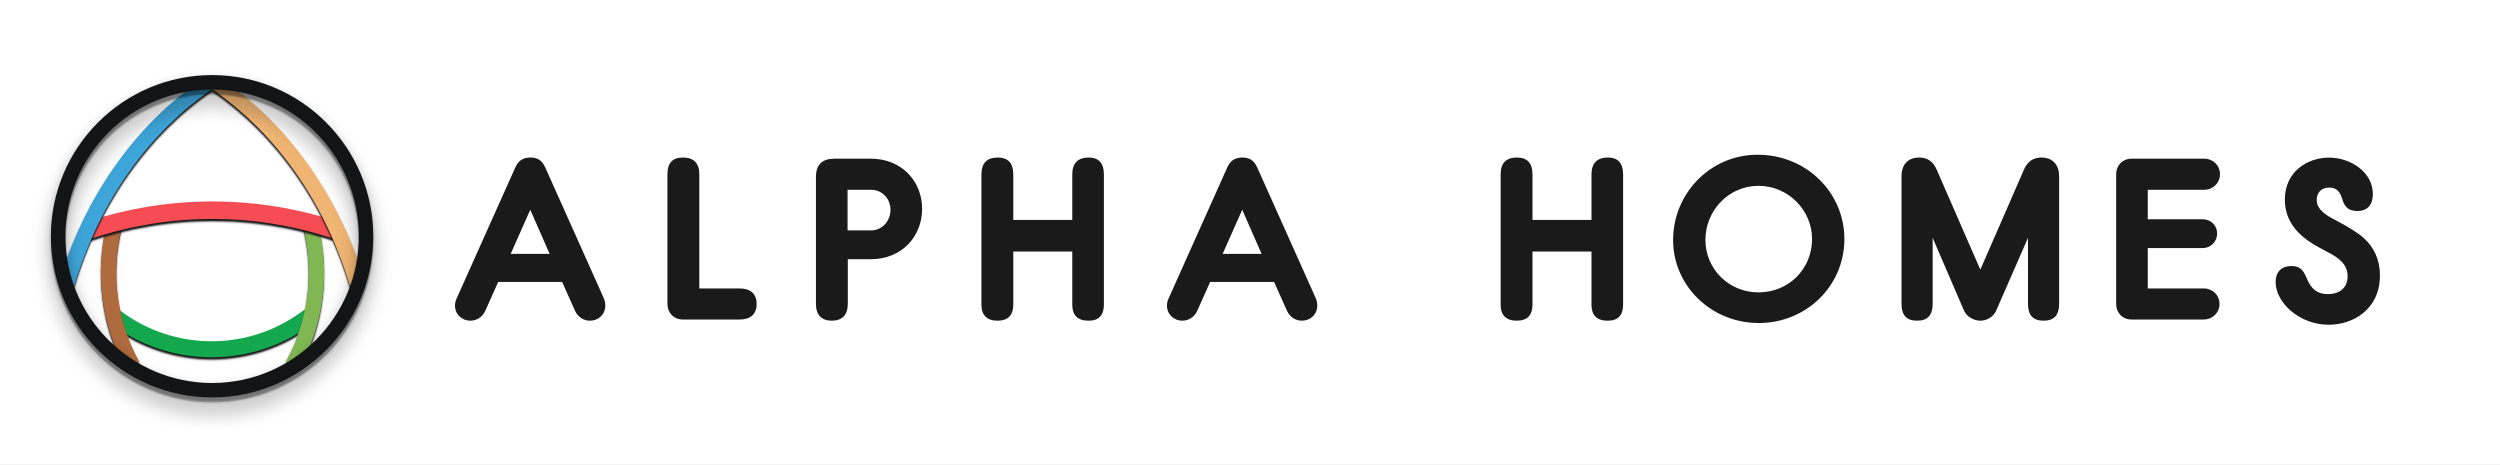
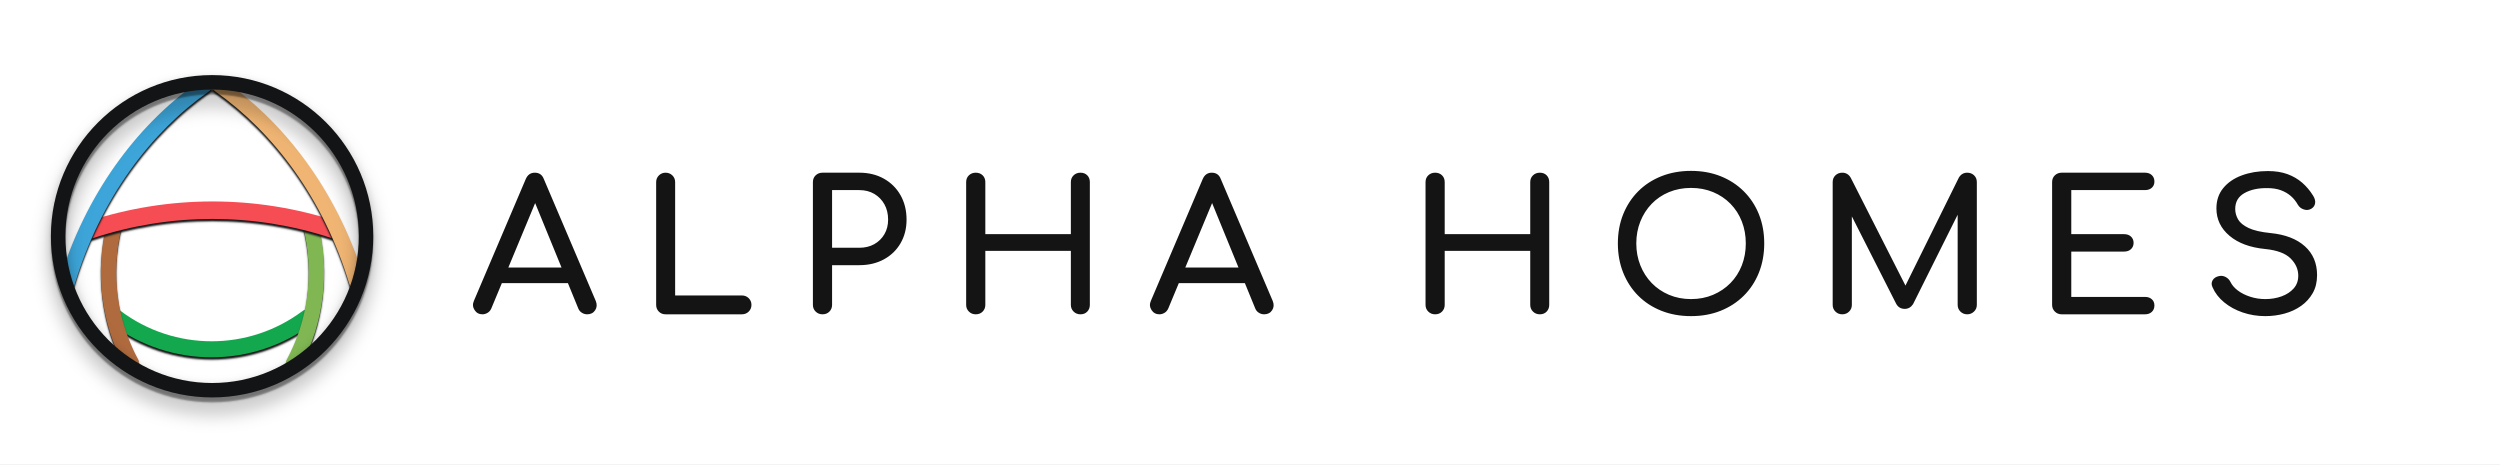
<svg xmlns="http://www.w3.org/2000/svg" xmlns:xlink="http://www.w3.org/1999/xlink" width="1034px" height="192px" viewBox="0 0 1034 192" version="1.1">
  <defs>
    <path d="M103.897,101.46 C79.23,119.954 45.32,119.954 20.653,101.46 C19.204,100.37 18.818,98.482 19.749,97.379 L20.6,96.355 C21.544,95.238 23.339,95.185 24.642,96.156 C46.943,112.881 77.621,112.881 99.921,96.156 C101.225,95.185 103.02,95.238 103.964,96.355 L104.815,97.379 C105.732,98.496 105.36,100.37 103.897,101.46" id="path-1" />
    <filter x="-2.3%" y="-5.0%" width="104.6%" height="120.1%" filterUnits="objectBoundingBox" id="filter-2">
      <feOffset dx="0" dy="1" in="SourceAlpha" result="shadowOffsetOuter1" />
      <feGaussianBlur stdDeviation="0.5" in="shadowOffsetOuter1" result="shadowBlurOuter1" />
      <feColorMatrix values="0 0 0 0 0.075   0 0 0 0 0.078   0 0 0 0 0.082  0 0 0 1 0" type="matrix" in="shadowBlurOuter1" />
    </filter>
    <path d="M95.084,119.782 L95.084,119.782 C93.502,119 92.678,117.529 93.249,116.509 C102.023,100.396 104.948,80.639 100.069,61.028 C99.763,59.769 100.84,58.271 102.515,57.702 L102.515,57.702 C104.19,57.132 105.878,57.794 106.091,58.775 C111.528,79.857 108.603,101.23 99.245,118.814 C98.5,120.312 96.679,120.55 95.084,119.782" id="path-3" />
    <filter x="-12.7%" y="-1.6%" width="125.4%" height="106.4%" filterUnits="objectBoundingBox" id="filter-4">
      <feOffset dx="0" dy="1" in="SourceAlpha" result="shadowOffsetOuter1" />
      <feGaussianBlur stdDeviation="0.5" in="shadowOffsetOuter1" result="shadowBlurOuter1" />
      <feColorMatrix values="0 0 0 0 0.075   0 0 0 0 0.078   0 0 0 0 0.082  0 0 0 1 0" type="matrix" in="shadowBlurOuter1" />
    </filter>
    <path d="M30.26,119.773 L30.167,119.773 C31.749,118.992 32.572,117.523 32.014,116.491 C23.231,100.388 20.308,80.619 25.184,61.023 C25.49,59.765 24.414,58.27 22.739,57.701 C21.052,57.132 19.364,57.794 19.165,58.773 C13.73,79.852 16.654,101.222 26.008,118.807 C26.766,120.302 28.586,120.554 30.181,119.786" id="path-5" />
    <filter x="-12.7%" y="-1.6%" width="125.4%" height="106.4%" filterUnits="objectBoundingBox" id="filter-6">
      <feOffset dx="0" dy="1" in="SourceAlpha" result="shadowOffsetOuter1" />
      <feGaussianBlur stdDeviation="0.5" in="shadowOffsetOuter1" result="shadowBlurOuter1" />
      <feColorMatrix values="0 0 0 0 0.075   0 0 0 0 0.078   0 0 0 0 0.082  0 0 0 1 0" type="matrix" in="shadowBlurOuter1" />
    </filter>
    <path d="M111.844,66.001 C79.885,55.464 45.332,55.464 13.373,66.001 C11.418,66.647 9.275,65.685 8.597,63.815 C7.918,61.944 9.023,59.811 11.085,59.139 C44.547,48.115 80.71,48.115 114.172,59.139 C116.234,59.824 117.339,61.944 116.66,63.815 C115.968,65.685 113.826,66.647 111.884,66.001" id="path-7" />
    <filter x="-1.8%" y="-6.5%" width="103.7%" height="126.1%" filterUnits="objectBoundingBox" id="filter-8">
      <feOffset dx="0" dy="1" in="SourceAlpha" result="shadowOffsetOuter1" />
      <feGaussianBlur stdDeviation="0.5" in="shadowOffsetOuter1" result="shadowBlurOuter1" />
      <feColorMatrix values="0 0 0 0 0.075   0 0 0 0 0.078   0 0 0 0 0.082  0 0 0 1 0" type="matrix" in="shadowBlurOuter1" />
    </filter>
    <path d="M62.5,4.643 L62.5,1.167 L63.008,1.167 C63.54,0.407 64.39,2.06720636e-06 65.253,7.92262771e-12 L65.253,0 C65.792,-1.29100397e-06 66.336,0.159 66.812,0.49 C91.483,17.32 113.122,44.893 124.693,80.754 C125.305,82.664 124.56,85.276 123.057,86.483 C121.541,87.677 119.852,87.067 119.28,85.17 C108.587,49.601 87.719,22.148 63.713,5.305 C63.54,5.172 63.381,5.026 63.234,4.867 C63.016,4.734 62.764,4.656 62.5,4.643 Z" id="path-9" />
    <filter x="-3.2%" y="-1.1%" width="106.4%" height="104.6%" filterUnits="objectBoundingBox" id="filter-10">
      <feOffset dx="0" dy="1" in="SourceAlpha" result="shadowOffsetOuter1" />
      <feGaussianBlur stdDeviation="0.5" in="shadowOffsetOuter1" result="shadowBlurOuter1" />
      <feColorMatrix values="0 0 0 0 0.075   0 0 0 0 0.078   0 0 0 0 0.082  0 0 0 1 0" type="matrix" in="shadowBlurOuter1" />
    </filter>
    <path d="M62.5,4.643 C62.474,4.642 62.449,4.641 62.423,4.641 C62.197,4.641 61.984,4.681 61.785,4.774 C61.612,4.973 61.425,5.159 61.213,5.305 C37.206,22.148 16.339,49.601 5.646,85.17 C5.074,87.067 3.385,87.703 1.869,86.483 C0.353,85.263 -0.405,82.664 0.22,80.754 C11.804,44.879 33.429,17.333 58.101,0.49 C59.337,-0.358 61.04,-0.053 61.904,1.167 L62.5,1.167 L62.5,4.643 Z" id="path-11" />
    <filter x="-3.2%" y="-1.1%" width="106.4%" height="104.6%" filterUnits="objectBoundingBox" id="filter-12">
      <feOffset dx="0" dy="1" in="SourceAlpha" result="shadowOffsetOuter1" />
      <feGaussianBlur stdDeviation="0.5" in="shadowOffsetOuter1" result="shadowBlurOuter1" />
      <feColorMatrix values="0 0 0 0 0.075   0 0 0 0 0.078   0 0 0 0 0.082  0 0 0 1 0" type="matrix" in="shadowBlurOuter1" />
    </filter>
    <path d="M66.671,133.329 C29.891,133.329 0,103.425 0,66.658 C0,29.891 29.891,0 66.671,0 C103.451,0 133.329,29.904 133.329,66.671 C133.329,103.438 103.425,133.329 66.671,133.329 M66.671,5.983 C33.209,5.983 5.997,33.209 5.997,66.671 C5.997,100.133 33.209,127.358 66.684,127.358 C100.16,127.358 127.358,100.133 127.358,66.671 C127.358,33.209 100.133,5.983 66.671,5.983" id="path-13" />
    <filter x="-11.3%" y="-6.8%" width="122.5%" height="122.5%" filterUnits="objectBoundingBox" id="filter-14">
      <feOffset dx="0" dy="6" in="SourceAlpha" result="shadowOffsetOuter1" />
      <feGaussianBlur stdDeviation="4" in="shadowOffsetOuter1" result="shadowBlurOuter1" />
      <feColorMatrix values="0 0 0 0 0   0 0 0 0 0   0 0 0 0 0  0 0 0 0.307 0" type="matrix" in="shadowBlurOuter1" result="shadowMatrixOuter1" />
      <feOffset dx="0" dy="1" in="SourceAlpha" result="shadowOffsetOuter2" />
      <feGaussianBlur stdDeviation="1.5" in="shadowOffsetOuter2" result="shadowBlurOuter2" />
      <feColorMatrix values="0 0 0 0 0   0 0 0 0 0   0 0 0 0 0  0 0 0 0.148 0" type="matrix" in="shadowBlurOuter2" result="shadowMatrixOuter2" />
      <feOffset dx="0" dy="2" in="SourceAlpha" result="shadowOffsetOuter3" />
      <feGaussianBlur stdDeviation="0.5" in="shadowOffsetOuter3" result="shadowBlurOuter3" />
      <feColorMatrix values="0 0 0 0 0   0 0 0 0 0   0 0 0 0 0  0 0 0 0.417 0" type="matrix" in="shadowBlurOuter3" result="shadowMatrixOuter3" />
      <feMerge>
        <feMergeNode in="shadowMatrixOuter1" />
        <feMergeNode in="shadowMatrixOuter2" />
        <feMergeNode in="shadowMatrixOuter3" />
      </feMerge>
    </filter>
  </defs>
  <g id="bg-long-dark" stroke="none" stroke-width="1" fill="none" fill-rule="evenodd">
    <rect fill="#FFFFFF" x="0" y="0" width="1034" height="192" />
    <g id="logo-full-dark" transform="translate(11, 21)">
-       <g id="text-dark" transform="translate(177, 43)" fill="#1A1A1A" fill-rule="nonzero">
-         <path d="M49.768,64.416 L44.498,52.608 L18.05,52.608 L12.78,64.416 C11.512,67.296 8.974,68.64 6.535,68.64 C3.216,68.64 0.191,66.144 0.191,62.4 C0.191,61.44 0.386,60.384 0.874,59.424 L25.077,5.376 C26.541,2.016 28.786,1.152 31.421,1.152 C33.958,1.152 36.105,2.016 37.569,5.376 L61.772,59.424 C62.162,60.384 62.357,61.44 62.357,62.4 C62.357,66.144 59.429,68.64 56.014,68.64 C53.574,68.64 51.036,67.296 49.768,64.416 Z M31.323,22.752 L23.223,40.992 L39.325,40.992 L31.323,22.752 Z M101.231,8.064 L101.231,55.296 L117.822,55.296 C122.409,55.296 124.946,57.504 124.946,61.728 C124.946,65.952 122.409,68.16 117.822,68.16 L94.497,68.16 C90.691,68.16 88.056,65.376 88.056,61.728 L88.056,7.968 C88.056,3.36 90.203,1.152 94.497,1.152 C98.987,1.152 101.231,3.552 101.231,8.064 Z M157.184,1.632 L172.213,1.632 C185.095,1.632 193.39,11.136 193.39,22.368 C193.39,33.696 185.095,43.2 172.213,43.2 L162.649,43.2 L162.649,61.728 C162.649,66.24 160.307,68.64 156.013,68.64 C151.816,68.64 149.474,66.24 149.474,61.728 L149.474,9.216 C149.474,4.128 152.011,1.632 157.184,1.632 Z M162.551,14.496 L162.551,31.296 L172.311,31.296 C176.897,31.296 180.313,27.36 180.313,22.752 C180.313,18.24 176.897,14.496 172.311,14.496 L162.551,14.496 Z M231.093,8.16 L231.093,26.976 L255.491,26.976 L255.491,8.16 C255.491,3.456 257.834,1.152 262.323,1.152 C266.422,1.152 268.569,3.456 268.569,8.16 L268.569,62.016 C268.569,66.336 266.519,68.64 262.225,68.64 C257.638,68.64 255.491,66.336 255.491,62.016 L255.491,40.032 L231.093,40.032 L231.093,62.016 C231.093,66.336 228.946,68.64 224.555,68.64 C220.163,68.64 217.919,66.336 217.919,62.016 L217.919,8.16 C217.919,3.456 220.163,1.152 224.652,1.152 C228.946,1.152 231.093,3.456 231.093,8.16 Z M344.235,64.416 L338.965,52.608 L312.518,52.608 L307.248,64.416 C305.979,67.296 303.441,68.64 301.002,68.64 C297.684,68.64 294.658,66.144 294.658,62.4 C294.658,61.44 294.853,60.384 295.341,59.424 L319.544,5.376 C321.008,2.016 323.253,1.152 325.888,1.152 C328.425,1.152 330.572,2.016 332.036,5.376 L356.239,59.424 C356.629,60.384 356.824,61.44 356.824,62.4 C356.824,66.144 353.896,68.64 350.481,68.64 C348.041,68.64 345.504,67.296 344.235,64.416 Z M325.79,22.752 L317.69,40.992 L333.793,40.992 L325.79,22.752 Z" id="ALPHA" />
-         <path d="M445.84,8.16 L445.84,26.976 L470.238,26.976 L470.238,8.16 C470.238,3.456 472.58,1.152 477.07,1.152 C481.168,1.152 483.315,3.456 483.315,8.16 L483.315,62.016 C483.315,66.336 481.266,68.64 476.972,68.64 C472.385,68.64 470.238,66.336 470.238,62.016 L470.238,40.032 L445.84,40.032 L445.84,62.016 C445.84,66.336 443.693,68.64 439.302,68.64 C434.91,68.64 432.665,66.336 432.665,62.016 L432.665,8.16 C432.665,3.456 434.91,1.152 439.399,1.152 C443.693,1.152 445.84,3.456 445.84,8.16 Z M574.84,34.848 C574.84,54.24 559.128,69.6 539.414,69.6 C519.896,69.6 503.989,54.336 503.989,35.232 C503.989,16.32 519.115,0 538.927,0 C559.323,0 574.84,15.84 574.84,34.848 Z M539.317,12.864 C526.825,12.864 517.359,23.232 517.359,35.232 C517.359,47.136 526.923,56.928 539.317,56.928 C551.809,56.928 561.47,47.232 561.47,34.848 C561.47,22.848 551.516,12.864 539.317,12.864 Z M631.061,47.52 L649.116,6.144 C650.58,2.784 652.922,1.152 656.435,1.152 C660.241,1.152 663.657,3.456 663.657,8.928 L663.657,61.632 C663.657,66.336 661.608,68.64 657.216,68.64 C652.824,68.64 650.775,66.336 650.775,61.632 L650.775,34.368 L637.6,64.512 C636.429,67.104 633.696,68.64 631.061,68.64 C628.524,68.64 625.499,67.104 624.328,64.512 L611.348,34.368 L611.348,61.632 C611.348,66.336 609.298,68.64 604.907,68.64 C600.515,68.64 598.466,66.336 598.466,61.632 L598.466,8.928 C598.466,3.456 601.784,1.152 605.687,1.152 C609.201,1.152 611.543,2.784 613.007,6.144 L631.061,47.52 Z M693.683,1.632 L723.643,1.632 C727.352,1.632 730.182,4.416 730.182,8.064 C730.182,11.616 727.352,14.496 723.643,14.496 L700.319,14.496 L700.319,26.688 L723.058,26.688 C726.474,26.688 729.011,29.28 729.011,32.64 C729.011,35.808 726.474,38.592 723.058,38.592 L700.319,38.592 L700.319,55.296 L723.448,55.296 C727.059,55.296 729.987,57.984 729.987,61.728 C729.987,65.376 727.059,68.16 723.448,68.16 L693.683,68.16 C689.877,68.16 687.242,65.376 687.242,61.728 L687.242,8.064 C687.242,4.416 689.877,1.632 693.683,1.632 Z M780.727,18.28 C779.946,15.784 778.775,13.576 775.359,13.576 C771.748,13.576 770.187,16.072 770.187,18.664 C770.187,22.888 774.578,25.288 777.896,27.016 C783.362,29.896 786.972,32.104 789.607,34.408 C793.804,38.152 796.341,43.336 796.341,49.96 C796.341,63.88 785.313,70.312 775.164,70.312 C763.062,70.312 753.206,61.192 753.206,52.648 C753.206,48.232 755.841,46.024 759.744,46.024 C763.746,46.024 764.917,48.328 766.185,51.4 C767.942,55.432 770.284,57.64 774.773,57.64 C779.751,57.64 782.971,54.952 782.971,50.248 C782.971,46.888 781.312,44.68 778.97,42.856 C776.335,40.84 772.431,39.208 768.82,37 C762.379,33.064 757.012,27.4 757.012,18.568 C757.012,6.856 766.478,1.192 775.261,1.192 C784.337,1.192 793.413,7.24 793.413,16.264 C793.413,20.296 791.559,23.272 786.972,23.272 C782.483,23.272 781.41,20.488 780.727,18.28 Z" id="HOMES" />
+       <g id="text-dark" transform="translate(177, 43)" fill="#141414" fill-rule="nonzero">
+         <path d="M33.335,19.987 L15.198,63.6 C14.842,64.4 14.321,65 13.635,65.4 C12.949,65.8 12.25,66 11.538,66 C10.115,66 9.022,65.4 8.26,64.2 C7.497,63 7.421,61.725 8.031,60.375 L29.455,10.05 C30.218,8.3 31.463,7.425 33.191,7.425 C35.021,7.425 36.267,8.3 36.927,10.05 L58.428,60.525 C58.987,61.925 58.898,63.187 58.161,64.312 C57.424,65.438 56.319,66 54.845,66 C54.082,66 53.358,65.788 52.672,65.362 C51.985,64.937 51.49,64.35 51.185,63.6 L33.335,19.987 Z M15.579,53.1 L18.629,46.65 L48.516,46.65 L51.566,53.1 L15.579,53.1 Z M87.274,66 C86.155,66 85.228,65.625 84.491,64.875 C83.754,64.125 83.385,63.2 83.385,62.1 L83.385,11.325 C83.385,10.225 83.766,9.3 84.529,8.55 C85.291,7.8 86.206,7.425 87.274,7.425 C88.392,7.425 89.332,7.8 90.095,8.55 C90.857,9.3 91.238,10.225 91.238,11.325 L91.238,58.2 L118.838,58.2 C119.957,58.2 120.897,58.575 121.659,59.325 C122.422,60.075 122.803,61 122.803,62.1 C122.803,63.2 122.422,64.125 121.659,64.875 C120.897,65.625 119.957,66 118.838,66 L87.274,66 Z M152.182,66 C151.064,66 150.124,65.625 149.361,64.875 C148.599,64.125 148.218,63.2 148.218,62.1 L148.218,11.325 C148.218,10.175 148.599,9.238 149.361,8.512 C150.124,7.787 151.064,7.425 152.182,7.425 L167.431,7.425 C171.243,7.425 174.623,8.25 177.571,9.9 C180.519,11.55 182.819,13.837 184.471,16.762 C186.123,19.688 186.949,23.05 186.949,26.85 C186.949,30.5 186.123,33.75 184.471,36.6 C182.819,39.45 180.519,41.675 177.571,43.275 C174.623,44.875 171.243,45.675 167.431,45.675 L156.147,45.675 L156.147,62.1 C156.147,63.2 155.778,64.125 155.041,64.875 C154.304,65.625 153.351,66 152.182,66 Z M156.147,38.475 L167.431,38.475 C169.769,38.475 171.828,37.975 173.607,36.975 C175.386,35.975 176.784,34.6 177.8,32.85 C178.817,31.1 179.325,29.1 179.325,26.85 C179.325,24.45 178.817,22.338 177.8,20.512 C176.784,18.687 175.386,17.25 173.607,16.2 C171.828,15.15 169.769,14.625 167.431,14.625 L156.147,14.625 L156.147,38.475 Z M215.566,66 C214.448,66 213.508,65.625 212.745,64.875 C211.983,64.125 211.601,63.2 211.601,62.1 L211.601,11.325 C211.601,10.175 211.983,9.238 212.745,8.512 C213.508,7.787 214.448,7.425 215.566,7.425 C216.735,7.425 217.688,7.787 218.425,8.512 C219.162,9.238 219.531,10.175 219.531,11.325 L219.531,32.85 L254.908,32.85 L254.908,11.325 C254.908,10.175 255.289,9.238 256.051,8.512 C256.814,7.787 257.754,7.425 258.873,7.425 C260.042,7.425 260.982,7.787 261.694,8.512 C262.405,9.238 262.761,10.175 262.761,11.325 L262.761,62.1 C262.761,63.2 262.405,64.125 261.694,64.875 C260.982,65.625 260.042,66 258.873,66 C257.754,66 256.814,65.625 256.051,64.875 C255.289,64.125 254.908,63.2 254.908,62.1 L254.908,39.75 L219.531,39.75 L219.531,62.1 C219.531,63.2 219.162,64.125 218.425,64.875 C217.688,65.625 216.735,66 215.566,66 Z M313.327,19.987 L295.19,63.6 C294.834,64.4 294.313,65 293.627,65.4 C292.941,65.8 292.242,66 291.53,66 C290.107,66 289.014,65.4 288.252,64.2 C287.489,63 287.413,61.725 288.023,60.375 L309.447,10.05 C310.21,8.3 311.455,7.425 313.183,7.425 C315.013,7.425 316.259,8.3 316.919,10.05 L338.42,60.525 C338.979,61.925 338.89,63.187 338.153,64.312 C337.416,65.438 336.311,66 334.837,66 C334.074,66 333.35,65.788 332.664,65.362 C331.977,64.937 331.482,64.35 331.177,63.6 L313.327,19.987 L313.327,19.987 Z M295.571,53.1 L298.621,46.65 L328.508,46.65 L331.558,53.1 L295.571,53.1 Z M405.565,66 C404.447,66 403.507,65.625 402.744,64.875 C401.982,64.125 401.601,63.2 401.601,62.1 L401.601,11.325 C401.601,10.175 401.982,9.238 402.744,8.512 C403.507,7.787 404.447,7.425 405.565,7.425 C406.734,7.425 407.687,7.787 408.424,8.512 C409.161,9.238 409.53,10.175 409.53,11.325 L409.53,32.85 L444.907,32.85 L444.907,11.325 C444.907,10.175 445.288,9.238 446.051,8.512 C446.813,7.787 447.753,7.425 448.872,7.425 C450.041,7.425 450.981,7.787 451.693,8.512 C452.404,9.238 452.76,10.175 452.76,11.325 L452.76,62.1 C452.76,63.2 452.404,64.125 451.693,64.875 C450.981,65.625 450.041,66 448.872,66 C447.753,66 446.813,65.625 446.051,64.875 C445.288,64.125 444.907,63.2 444.907,62.1 L444.907,39.75 L409.53,39.75 L409.53,62.1 C409.53,63.2 409.161,64.125 408.424,64.875 C407.687,65.625 406.734,66 405.565,66 Z M511.417,66.75 C506.944,66.75 502.852,66.013 499.142,64.537 C495.431,63.062 492.242,60.988 489.573,58.312 C486.904,55.637 484.833,52.463 483.359,48.788 C481.885,45.112 481.148,41.075 481.148,36.675 C481.148,32.275 481.885,28.25 483.359,24.6 C484.833,20.95 486.904,17.788 489.573,15.113 C492.242,12.437 495.431,10.363 499.142,8.887 C502.852,7.412 506.944,6.675 511.417,6.675 C515.89,6.675 519.969,7.412 523.654,8.887 C527.339,10.363 530.529,12.437 533.222,15.113 C535.916,17.788 538,20.95 539.474,24.6 C540.949,28.25 541.686,32.275 541.686,36.675 C541.686,41.075 540.949,45.112 539.474,48.788 C538,52.463 535.916,55.637 533.222,58.312 C530.529,60.988 527.339,63.062 523.654,64.537 C519.969,66.013 515.89,66.75 511.417,66.75 Z M511.417,59.7 C514.721,59.7 517.758,59.113 520.528,57.938 C523.298,56.762 525.7,55.138 527.733,53.062 C529.766,50.987 531.329,48.55 532.422,45.75 C533.515,42.95 534.061,39.925 534.061,36.675 C534.061,33.425 533.515,30.4 532.422,27.6 C531.329,24.8 529.766,22.363 527.733,20.288 C525.7,18.212 523.298,16.6 520.528,15.45 C517.758,14.3 514.721,13.725 511.417,13.725 C508.113,13.725 505.076,14.3 502.306,15.45 C499.535,16.6 497.147,18.212 495.139,20.288 C493.131,22.363 491.568,24.8 490.45,27.6 C489.332,30.4 488.772,33.425 488.772,36.675 C488.772,39.925 489.332,42.95 490.45,45.75 C491.568,48.55 493.131,50.987 495.139,53.062 C497.147,55.138 499.535,56.762 502.306,57.938 C505.076,59.113 508.113,59.7 511.417,59.7 Z M600.098,54.115 L622.148,9.525 C622.961,8.125 624.13,7.425 625.655,7.425 C626.773,7.425 627.714,7.787 628.476,8.512 C629.239,9.238 629.62,10.175 629.62,11.325 L629.62,62.1 C629.62,63.2 629.226,64.125 628.438,64.875 C627.65,65.625 626.723,66 625.655,66 C624.537,66 623.597,65.625 622.834,64.875 C622.072,64.125 621.69,63.2 621.69,62.1 L621.69,24.807 L603.24,61.8 C602.375,63.1 601.232,63.75 599.809,63.75 C598.131,63.75 596.911,62.975 596.149,61.425 L577.927,25.506 L577.927,62.1 C577.927,63.2 577.545,64.125 576.783,64.875 C576.021,65.625 575.08,66 573.962,66 C572.844,66 571.903,65.625 571.141,64.875 C570.379,64.125 569.997,63.2 569.997,62.1 L569.997,11.325 C569.997,10.175 570.379,9.238 571.141,8.512 C571.903,7.787 572.844,7.425 573.962,7.425 C575.487,7.425 576.656,8.125 577.469,9.525 L600.098,54.115 Z M664.717,66 C663.599,66 662.659,65.625 661.896,64.875 C661.134,64.125 660.753,63.2 660.753,62.1 L660.753,11.325 C660.753,10.175 661.134,9.238 661.896,8.512 C662.659,7.787 663.599,7.425 664.717,7.425 L699.179,7.425 C700.349,7.425 701.289,7.762 702,8.438 C702.712,9.113 703.068,10 703.068,11.1 C703.068,12.15 702.712,13 702,13.65 C701.289,14.3 700.349,14.625 699.179,14.625 L668.682,14.625 L668.682,32.85 L690.564,32.85 C691.733,32.85 692.673,33.187 693.385,33.862 C694.097,34.538 694.452,35.4 694.452,36.45 C694.452,37.5 694.097,38.362 693.385,39.038 C692.673,39.713 691.733,40.05 690.564,40.05 L668.682,40.05 L668.682,58.8 L699.179,58.8 C700.349,58.8 701.289,59.125 702,59.775 C702.712,60.425 703.068,61.275 703.068,62.325 C703.068,63.425 702.712,64.312 702,64.987 C701.289,65.663 700.349,66 699.179,66 L664.717,66 Z M748.916,66.75 C745.663,66.75 742.562,66.25 739.614,65.25 C736.666,64.25 734.099,62.85 731.913,61.05 C729.728,59.25 728.127,57.175 727.11,54.825 C726.602,53.775 726.614,52.8 727.148,51.9 C727.682,51 728.584,50.425 729.855,50.175 C730.77,49.975 731.672,50.112 732.561,50.587 C733.451,51.063 734.124,51.775 734.582,52.725 C735.192,53.975 736.196,55.125 737.594,56.175 C738.991,57.225 740.681,58.075 742.664,58.725 C744.646,59.375 746.73,59.7 748.916,59.7 C751.355,59.7 753.605,59.325 755.663,58.575 C757.722,57.825 759.386,56.738 760.657,55.312 C761.928,53.887 762.563,52.125 762.563,50.025 C762.563,47.375 761.509,45 759.399,42.9 C757.29,40.8 753.821,39.5 748.992,39 C742.689,38.4 737.733,36.575 734.124,33.525 C730.516,30.475 728.711,26.7 728.711,22.2 C728.711,18.9 729.651,16.1 731.532,13.8 C733.413,11.5 735.967,9.75 739.195,8.55 C742.422,7.35 746.018,6.75 749.983,6.75 C753.084,6.75 755.79,7.175 758.103,8.025 C760.416,8.875 762.436,10.05 764.164,11.55 C765.893,13.05 767.392,14.825 768.663,16.875 C769.374,17.975 769.667,19.012 769.54,19.988 C769.413,20.963 768.917,21.725 768.053,22.275 C767.087,22.875 766.045,23 764.927,22.65 C763.809,22.3 762.97,21.65 762.411,20.7 C761.598,19.25 760.606,18.025 759.437,17.025 C758.268,16.025 756.896,15.238 755.32,14.662 C753.744,14.087 751.889,13.8 749.754,13.8 C745.993,13.75 742.842,14.437 740.3,15.863 C737.759,17.288 736.488,19.475 736.488,22.425 C736.488,23.925 736.882,25.362 737.67,26.738 C738.458,28.113 739.906,29.3 742.016,30.3 C744.125,31.3 747.162,32 751.127,32.4 C757.175,33 761.89,34.812 765.27,37.837 C768.65,40.863 770.34,44.85 770.34,49.8 C770.34,52.65 769.743,55.125 768.548,57.225 C767.354,59.325 765.753,61.087 763.745,62.513 C761.737,63.938 759.45,65 756.883,65.7 C754.316,66.4 751.66,66.75 748.916,66.75 Z" id="ALPHAHOMES" />
      </g>
      <g id="emblem-dark" fill-rule="evenodd" stroke-width="1">
        <g id="ah-logo" transform="translate(10.05429, 10.05429)">
          <g id="ah-logo-emblem" fill-rule="nonzero">
            <g id="logo-core" transform="translate(4.199325, 1.399775)">
              <g id="H-bottom">
                <use fill="black" fill-opacity="1" filter="url(#filter-2)" xlink:href="#path-1" />
                <use fill="#14A84E" xlink:href="#path-1" />
              </g>
              <g id="H-right">
                <use fill="black" fill-opacity="1" filter="url(#filter-4)" xlink:href="#path-3" />
                <use fill="#81B753" xlink:href="#path-3" />
              </g>
              <g id="H-left">
                <use fill="black" fill-opacity="1" filter="url(#filter-6)" xlink:href="#path-5" />
                <use fill="#AF6A3D" xlink:href="#path-5" />
              </g>
              <g id="A-cross">
                <use fill="black" fill-opacity="1" filter="url(#filter-8)" xlink:href="#path-7" />
                <use fill="#F64D54" xlink:href="#path-7" />
              </g>
              <g id="A-right">
                <use fill="black" fill-opacity="1" filter="url(#filter-10)" xlink:href="#path-9" />
                <use fill="#F0B573" xlink:href="#path-9" />
              </g>
              <g id="A-left">
                <use fill="black" fill-opacity="1" filter="url(#filter-12)" xlink:href="#path-11" />
                <use fill="#3DA5D9" xlink:href="#path-11" />
              </g>
            </g>
            <g id="ring">
              <use fill="black" fill-opacity="1" filter="url(#filter-14)" xlink:href="#path-13" />
              <use fill="#131415" xlink:href="#path-13" />
            </g>
          </g>
        </g>
      </g>
    </g>
  </g>
</svg>
